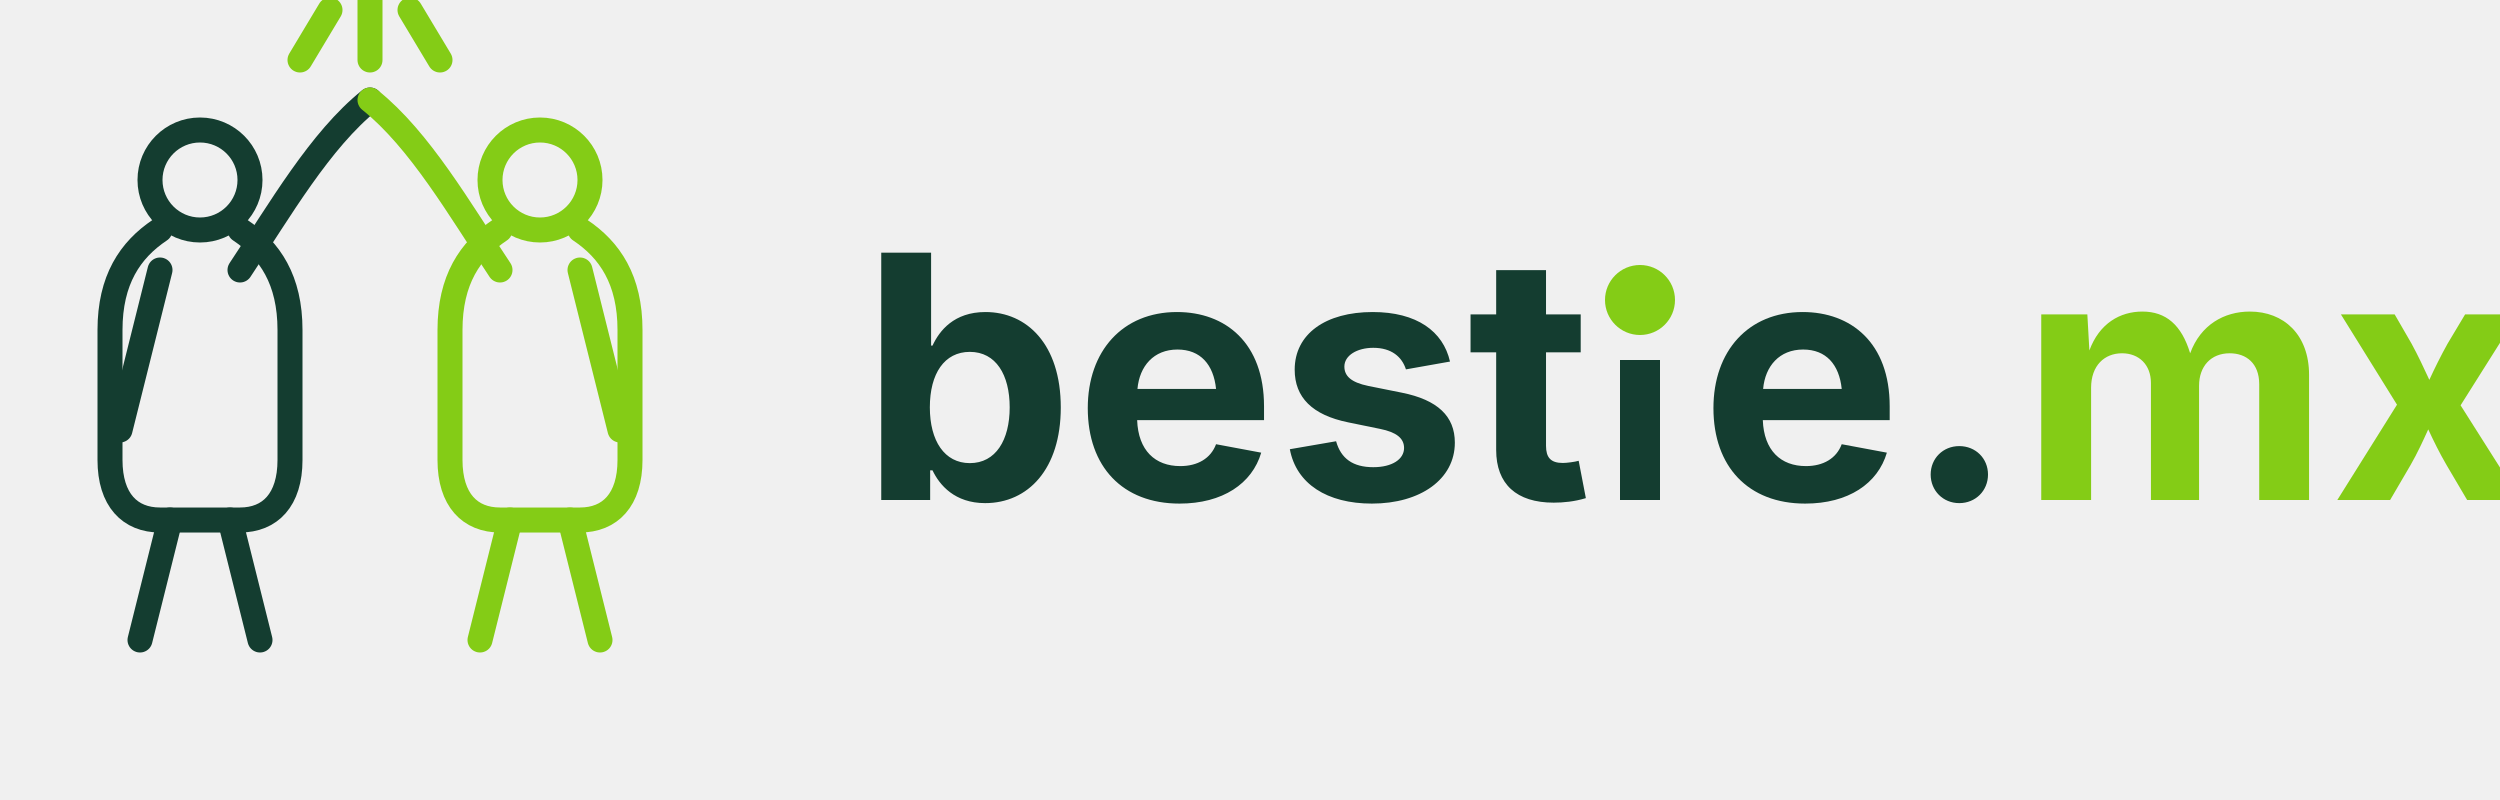
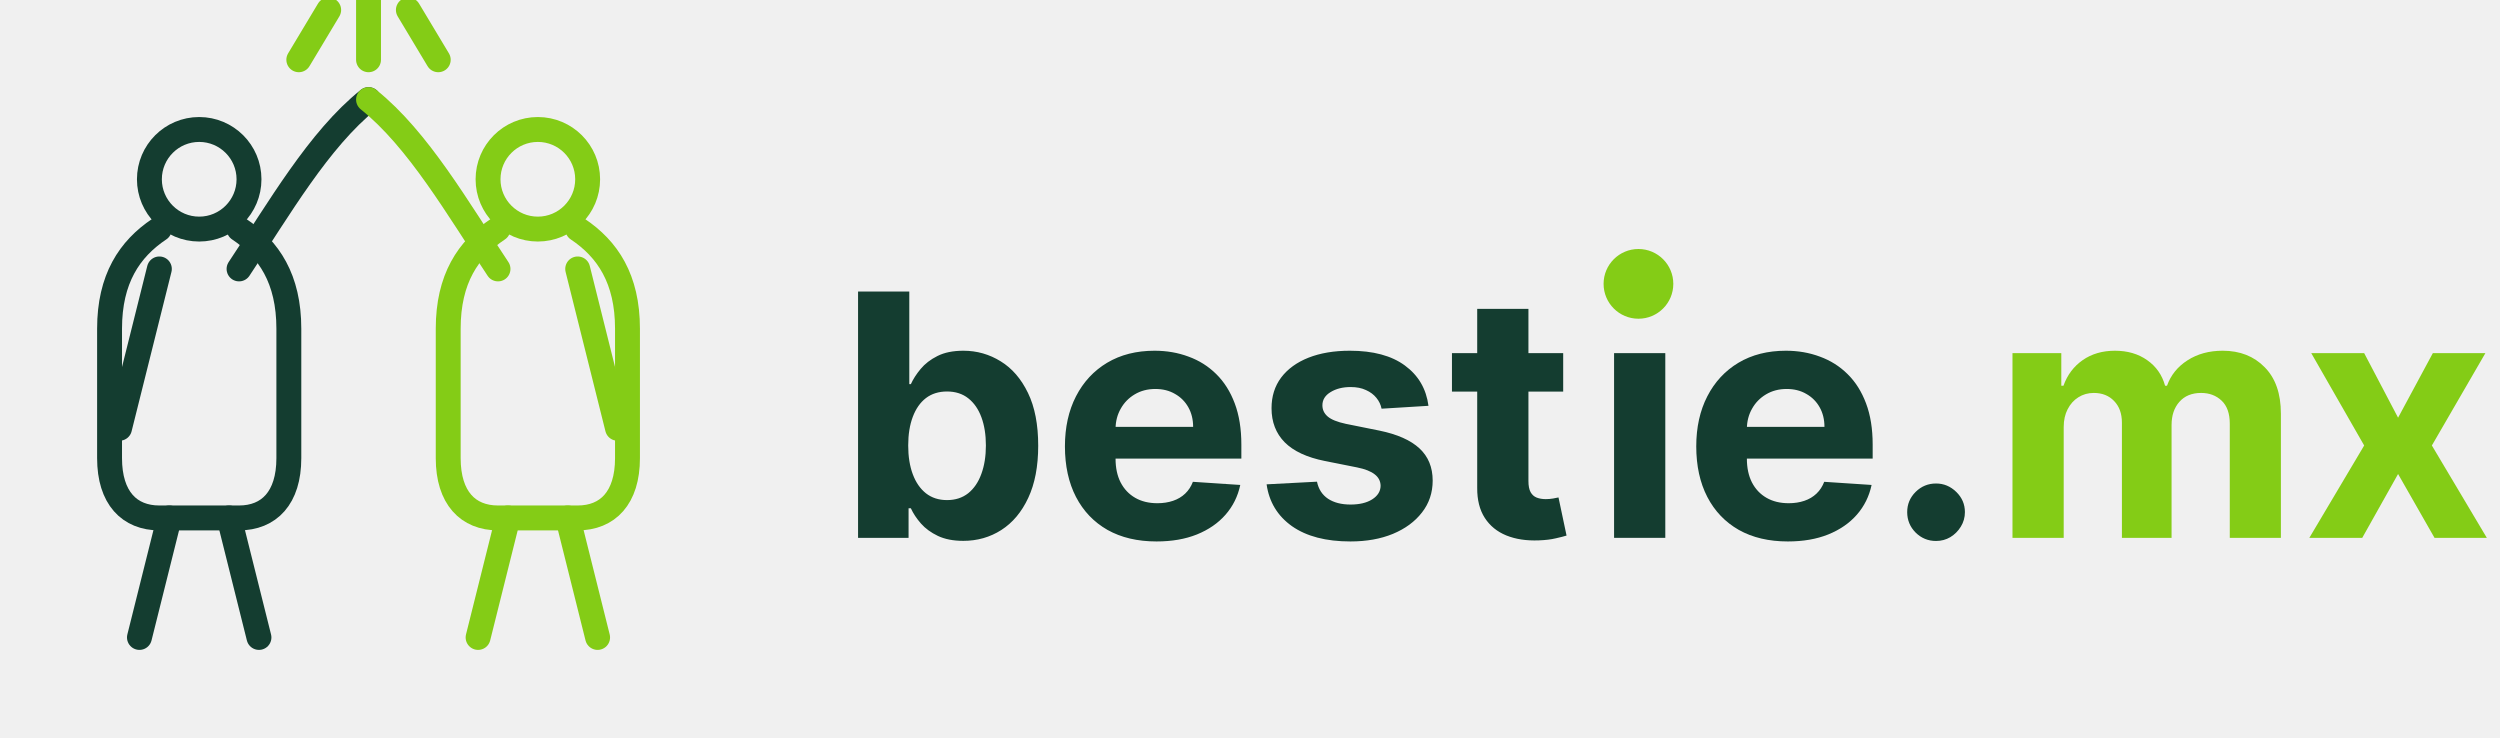
- <svg xmlns="http://www.w3.org/2000/svg" width="250" height="80" viewBox="0 0 250 80" fill="none">
-   <circle cx="20" cy="18" r="5" stroke="#143D30" stroke-width="2.5" fill="none" />
-   <path d="M 16 23 C 13 25, 11 28, 11 33 L 11 46 C 11 50, 13 52, 16 52 L 24 52 C 27 52, 29 50, 29 46 L 29 33 C 29 28, 27 25, 24 23" stroke="#143D30" stroke-width="2.5" stroke-linecap="round" fill="none" />
-   <path d="M 16 27 L 12 43" stroke="#143D30" stroke-width="2.5" stroke-linecap="round" fill="none" />
-   <path d="M 24 27 C 28 21, 32 14, 37 10" stroke="#143D30" stroke-width="2.5" stroke-linecap="round" fill="none" />
-   <path d="M 17 52 L 14 64" stroke="#143D30" stroke-width="2.5" stroke-linecap="round" fill="none" />
-   <path d="M 23 52 L 26 64" stroke="#143D30" stroke-width="2.5" stroke-linecap="round" fill="none" />
-   <circle cx="54" cy="18" r="5" stroke="#84CC16" stroke-width="2.5" fill="none" />
-   <path d="M 50 23 C 47 25, 45 28, 45 33 L 45 46 C 45 50, 47 52, 50 52 L 58 52 C 61 52, 63 50, 63 46 L 63 33 C 63 28, 61 25, 58 23" stroke="#84CC16" stroke-width="2.5" stroke-linecap="round" fill="none" />
-   <path d="M 50 27 C 46 21, 42 14, 37 10" stroke="#84CC16" stroke-width="2.5" stroke-linecap="round" fill="none" />
-   <path d="M 58 27 L 62 43" stroke="#84CC16" stroke-width="2.5" stroke-linecap="round" fill="none" />
-   <path d="M 51 52 L 48 64" stroke="#84CC16" stroke-width="2.5" stroke-linecap="round" fill="none" />
-   <path d="M 57 52 L 60 64" stroke="#84CC16" stroke-width="2.5" stroke-linecap="round" fill="none" />
-   <line x1="30" y1="6" x2="33" y2="1" stroke="#84CC16" stroke-width="2.5" stroke-linecap="round" />
-   <line x1="37" y1="6" x2="37" y2="0" stroke="#84CC16" stroke-width="2.5" stroke-linecap="round" />
-   <line x1="44" y1="6" x2="41" y2="1" stroke="#84CC16" stroke-width="2.5" stroke-linecap="round" />
-   <g font-family="system-ui, -apple-system, sans-serif" font-size="34" font-weight="700">
-     <text x="86" y="50" fill="#143D30">best</text>
-     <circle cx="164" cy="30" r="3.5" fill="#84CC16" />
-     <rect x="162" y="36" width="4" height="14" fill="#143D30" />
-     <text x="170" y="50" fill="#143D30">e.</text>
-     <text x="202" y="50" fill="#84CC16">mx</text>
+ <svg xmlns="http://www.w3.org/2000/svg" width="251" height="74" viewBox="0 0 251 74" fill="none">
+   <g id="Logo / Lockup onLight">
+     <g id="Mark" clip-path="url(#clip0_1_7)">
+       <path id="Vector" d="M20 23C22.761 23 25 20.761 25 18C25 15.239 22.761 13 20 13C17.239 13 15 15.239 15 18C15 20.761 17.239 23 20 23Z" stroke="#143D30" stroke-width="2.5" />
+       <path id="Vector_2" d="M16 23C13 25 11 28 11 33V46C11 50 13 52 16 52H24C27 52 29 50 29 46V33C29 28 27 25 24 23" stroke="#143D30" stroke-width="2.5" stroke-linecap="round" />
+       <path id="Vector_3" d="M16 27L12 43" stroke="#143D30" stroke-width="2.5" stroke-linecap="round" />
+       <path id="Vector_4" d="M24 27C28 21 32 14 37 10" stroke="#143D30" stroke-width="2.5" stroke-linecap="round" />
+       <path id="Vector_5" d="M17 52L14 64" stroke="#143D30" stroke-width="2.5" stroke-linecap="round" />
+       <path id="Vector_6" d="M23 52L26 64" stroke="#143D30" stroke-width="2.5" stroke-linecap="round" />
+       <path id="Vector_7" d="M54 23C56.761 23 59 20.761 59 18C59 15.239 56.761 13 54 13C51.239 13 49 15.239 49 18C49 20.761 51.239 23 54 23Z" stroke="#84CC16" stroke-width="2.5" />
+       <path id="Vector_8" d="M50 23C47 25 45 28 45 33V46C45 50 47 52 50 52H58C61 52 63 50 63 46V33C63 28 61 25 58 23" stroke="#84CC16" stroke-width="2.5" stroke-linecap="round" />
+       <path id="Vector_9" d="M50 27C46 21 42 14 37 10" stroke="#84CC16" stroke-width="2.5" stroke-linecap="round" />
+       <path id="Vector_10" d="M58 27L62 43" stroke="#84CC16" stroke-width="2.5" stroke-linecap="round" />
+       <path id="Vector_11" d="M51 52L48 64" stroke="#84CC16" stroke-width="2.5" stroke-linecap="round" />
+       <path id="Vector_12" d="M57 52L60 64" stroke="#84CC16" stroke-width="2.5" stroke-linecap="round" />
+       <path id="Vector_13" d="M30 6L33 1" stroke="#84CC16" stroke-width="2.5" stroke-linecap="round" />
+       <path id="Vector_14" d="M37 6V0" stroke="#84CC16" stroke-width="2.5" stroke-linecap="round" />
+       <path id="Vector_15" d="M44 6L41 1" stroke="#84CC16" stroke-width="2.5" stroke-linecap="round" />
+     </g>
+     <g id="Wordmark">
+       <path id="best" d="M86.149 54V29.273H91.293V38.57H91.45C91.675 38.071 92.001 37.563 92.428 37.048C92.862 36.525 93.426 36.09 94.118 35.744C94.818 35.39 95.688 35.213 96.726 35.213C98.078 35.213 99.326 35.567 100.469 36.276C101.612 36.976 102.525 38.034 103.21 39.451C103.894 40.86 104.236 42.626 104.236 44.751C104.236 46.82 103.902 48.567 103.234 49.992C102.574 51.408 101.672 52.483 100.529 53.215C99.394 53.94 98.122 54.302 96.714 54.302C95.716 54.302 94.867 54.137 94.166 53.807C93.474 53.477 92.906 53.062 92.464 52.563C92.021 52.056 91.683 51.545 91.45 51.03H91.22V54H86.149ZM91.184 44.727C91.184 45.83 91.337 46.792 91.643 47.613C91.949 48.434 92.391 49.074 92.971 49.533C93.55 49.983 94.255 50.209 95.084 50.209C95.921 50.209 96.629 49.979 97.209 49.521C97.788 49.054 98.227 48.41 98.525 47.589C98.831 46.76 98.984 45.806 98.984 44.727C98.984 43.657 98.835 42.715 98.537 41.902C98.239 41.089 97.8 40.453 97.221 39.994C96.641 39.535 95.929 39.306 95.084 39.306C94.247 39.306 93.538 39.528 92.959 39.97C92.387 40.413 91.949 41.041 91.643 41.854C91.337 42.667 91.184 43.624 91.184 44.727ZM116.119 54.362C114.212 54.362 112.57 53.976 111.193 53.203C109.825 52.422 108.771 51.32 108.03 49.895C107.289 48.462 106.919 46.768 106.919 44.812C106.919 42.904 107.289 41.23 108.03 39.789C108.771 38.348 109.813 37.225 111.157 36.42C112.509 35.615 114.095 35.213 115.914 35.213C117.138 35.213 118.277 35.41 119.331 35.805C120.394 36.191 121.319 36.775 122.108 37.555C122.905 38.336 123.525 39.318 123.968 40.501C124.41 41.677 124.632 43.053 124.632 44.631V46.043H108.972V42.856H119.79C119.79 42.115 119.629 41.459 119.307 40.888C118.985 40.316 118.538 39.87 117.967 39.548C117.403 39.218 116.747 39.053 115.999 39.053C115.218 39.053 114.526 39.234 113.922 39.596C113.326 39.95 112.86 40.429 112.521 41.033C112.183 41.628 112.01 42.292 112.002 43.025V46.055C112.002 46.973 112.171 47.766 112.509 48.434C112.856 49.102 113.343 49.617 113.97 49.979C114.598 50.342 115.343 50.523 116.204 50.523C116.776 50.523 117.299 50.442 117.774 50.281C118.249 50.12 118.655 49.879 118.993 49.557C119.331 49.235 119.589 48.84 119.766 48.374L124.523 48.688C124.281 49.831 123.786 50.829 123.038 51.682C122.297 52.527 121.339 53.187 120.164 53.662C118.997 54.129 117.649 54.362 116.119 54.362ZM143.419 40.743L138.71 41.033C138.629 40.63 138.456 40.268 138.191 39.946C137.925 39.616 137.575 39.354 137.14 39.161C136.713 38.96 136.202 38.859 135.607 38.859C134.81 38.859 134.138 39.028 133.59 39.367C133.043 39.697 132.769 40.139 132.769 40.695C132.769 41.137 132.946 41.512 133.301 41.818C133.655 42.123 134.262 42.369 135.124 42.554L138.48 43.23C140.283 43.6 141.628 44.196 142.513 45.017C143.398 45.838 143.841 46.917 143.841 48.253C143.841 49.468 143.483 50.535 142.767 51.452C142.058 52.37 141.084 53.086 139.845 53.602C138.613 54.109 137.192 54.362 135.583 54.362C133.128 54.362 131.172 53.851 129.715 52.829C128.266 51.798 127.417 50.398 127.167 48.627L132.226 48.361C132.379 49.11 132.749 49.682 133.337 50.076C133.924 50.462 134.677 50.656 135.595 50.656C136.496 50.656 137.221 50.483 137.768 50.136C138.323 49.782 138.605 49.327 138.613 48.772C138.605 48.305 138.408 47.923 138.021 47.625C137.635 47.319 137.039 47.086 136.235 46.925L133.023 46.285C131.212 45.923 129.864 45.295 128.978 44.401C128.101 43.508 127.662 42.369 127.662 40.984C127.662 39.793 127.984 38.767 128.628 37.906C129.28 37.044 130.194 36.38 131.369 35.913C132.552 35.447 133.936 35.213 135.522 35.213C137.865 35.213 139.708 35.708 141.052 36.698C142.404 37.688 143.193 39.036 143.419 40.743ZM156.944 35.455V39.318H145.776V35.455H156.944ZM148.311 31.011H153.455V48.301C153.455 48.776 153.527 49.146 153.672 49.412C153.817 49.669 154.018 49.851 154.276 49.955C154.542 50.06 154.847 50.112 155.194 50.112C155.435 50.112 155.676 50.092 155.918 50.052C156.159 50.004 156.345 49.967 156.473 49.943L157.282 53.771C157.025 53.851 156.663 53.944 156.196 54.048C155.729 54.161 155.161 54.229 154.493 54.254C153.254 54.302 152.167 54.137 151.233 53.758C150.308 53.38 149.587 52.793 149.072 51.996C148.557 51.199 148.303 50.193 148.311 48.977V31.011Z" fill="#143D30" />
+       <g id="i">
+         <path id="Ä±" d="M162.053 54V35.455H167.196V54H162.053Z" fill="#143D30" />
+         <circle id="dot" cx="164.5" cy="28.5" r="3.5" fill="#84CC16" />
+       </g>
+       <path id="e." d="M179.504 54.362C177.597 54.362 175.955 53.976 174.578 53.203C173.21 52.422 172.155 51.32 171.415 49.895C170.674 48.462 170.304 46.768 170.304 44.812C170.304 42.904 170.674 41.23 171.415 39.789C172.155 38.348 173.198 37.225 174.542 36.42C175.894 35.615 177.48 35.213 179.299 35.213C180.522 35.213 181.661 35.41 182.716 35.805C183.778 36.191 184.704 36.775 185.493 37.555C186.29 38.336 186.91 39.318 187.352 40.501C187.795 41.677 188.016 43.053 188.016 44.631V46.043H172.357V42.856H183.175C183.175 42.115 183.014 41.459 182.692 40.888C182.37 40.316 181.923 39.87 181.352 39.548C180.788 39.218 180.132 39.053 179.384 39.053C178.603 39.053 177.911 39.234 177.307 39.596C176.711 39.95 176.244 40.429 175.906 41.033C175.568 41.628 175.395 42.292 175.387 43.025V46.055C175.387 46.973 175.556 47.766 175.894 48.434C176.24 49.102 176.727 49.617 177.355 49.979C177.983 50.342 178.728 50.523 179.589 50.523C180.16 50.523 180.683 50.442 181.158 50.281C181.633 50.12 182.04 49.879 182.378 49.557C182.716 49.235 182.973 48.84 183.151 48.374L187.908 48.688C187.666 49.831 187.171 50.829 186.423 51.682C185.682 52.527 184.724 53.187 183.549 53.662C182.382 54.129 181.034 54.362 179.504 54.362ZM194.379 54.314C193.582 54.314 192.898 54.032 192.327 53.469C191.763 52.897 191.482 52.213 191.482 51.416C191.482 50.627 191.763 49.951 192.327 49.388C192.898 48.824 193.582 48.543 194.379 48.543C195.152 48.543 195.828 48.824 196.408 49.388C196.987 49.951 197.277 50.627 197.277 51.416C197.277 51.947 197.14 52.434 196.866 52.877C196.601 53.312 196.251 53.662 195.816 53.928C195.381 54.185 194.902 54.314 194.379 54.314Z" fill="#143D30" />
+       <path id="mx" d="M202.053 54V35.455H206.955V38.727H207.172C207.558 37.64 208.202 36.783 209.104 36.155C210.005 35.527 211.084 35.213 212.339 35.213C213.611 35.213 214.694 35.531 215.587 36.167C216.481 36.795 217.076 37.648 217.374 38.727H217.567C217.946 37.664 218.63 36.815 219.62 36.179C220.618 35.535 221.797 35.213 223.158 35.213C224.888 35.213 226.293 35.764 227.371 36.867C228.458 37.962 229.001 39.515 229.001 41.528V54H223.87V42.542C223.87 41.512 223.596 40.739 223.049 40.224C222.502 39.709 221.817 39.451 220.996 39.451C220.063 39.451 219.334 39.749 218.811 40.344C218.288 40.932 218.026 41.709 218.026 42.675V54H213.04V42.433C213.04 41.524 212.778 40.799 212.255 40.26C211.74 39.721 211.06 39.451 210.214 39.451C209.643 39.451 209.128 39.596 208.669 39.886C208.218 40.167 207.86 40.566 207.594 41.081C207.329 41.588 207.196 42.184 207.196 42.868V54H202.053ZM237.363 35.455L240.767 41.938L244.257 35.455H249.533L244.16 44.727L249.678 54H244.426L240.767 47.589L237.169 54H231.857L237.363 44.727L232.05 35.455H237.363Z" fill="#84CC16" />
+     </g>
  </g>
+   <defs>
+     <clipPath id="clip0_1_7">
+       <rect width="74" height="74" fill="white" />
+     </clipPath>
+   </defs>
</svg>
